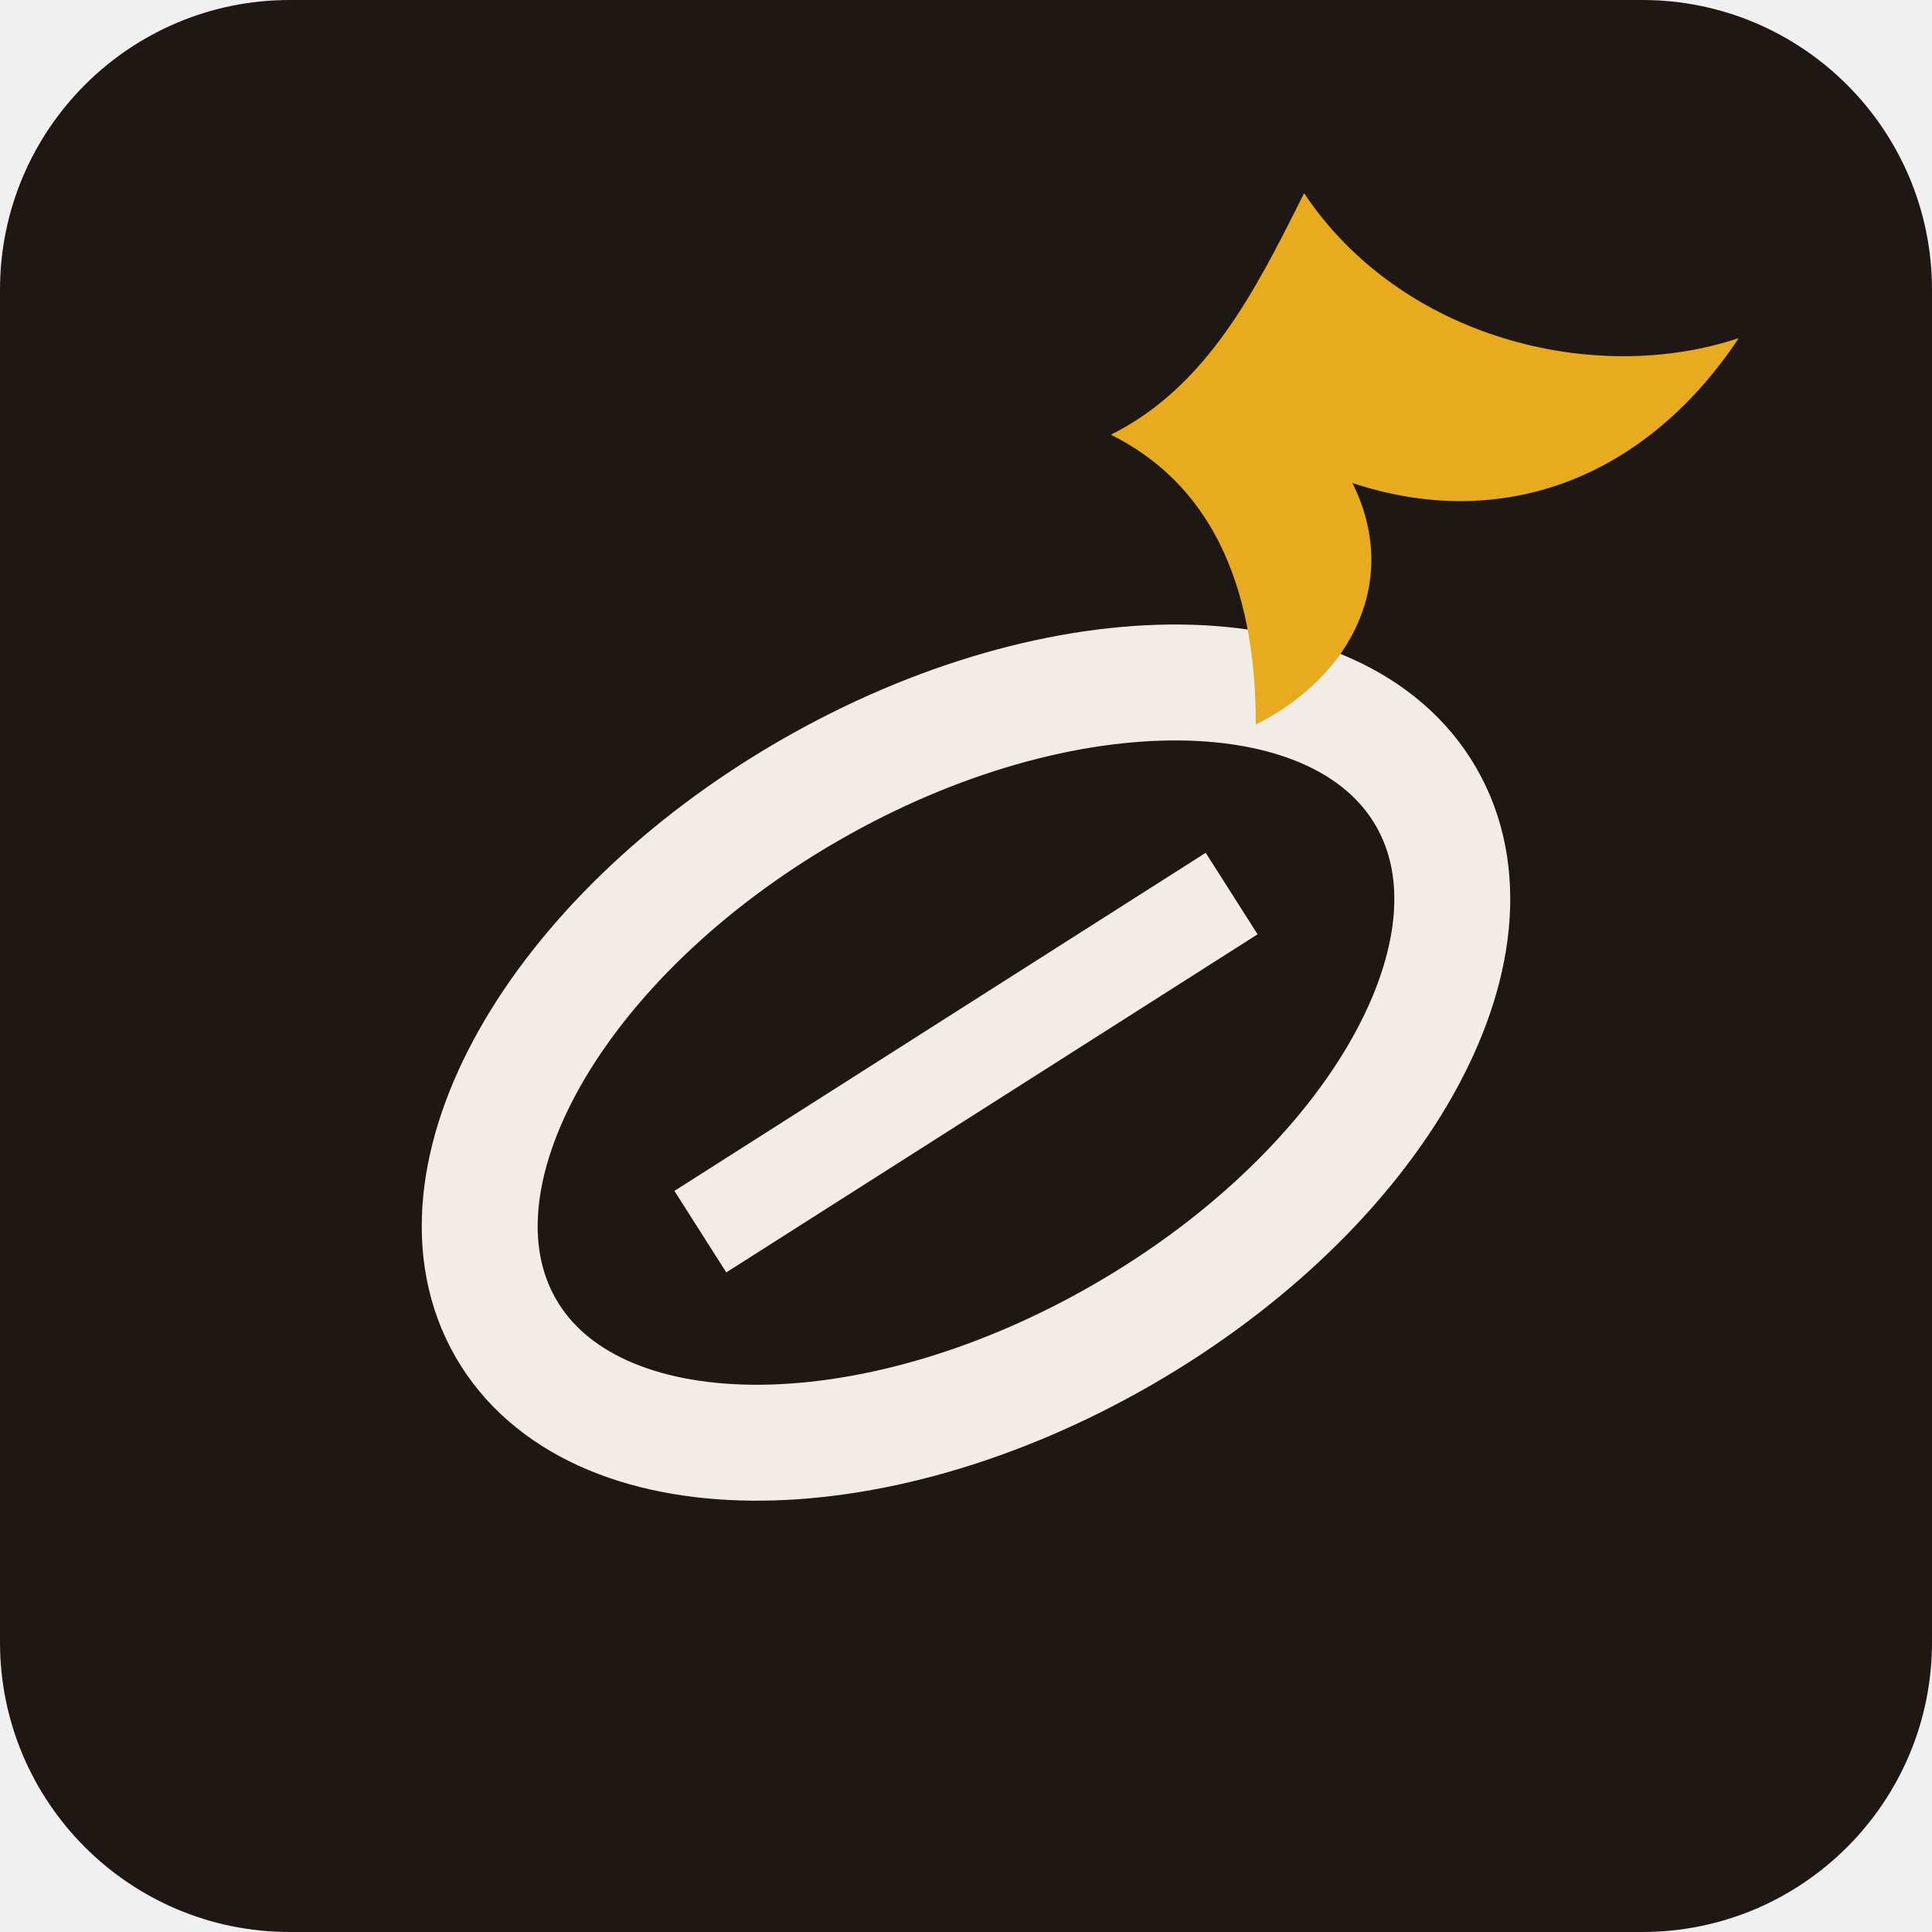
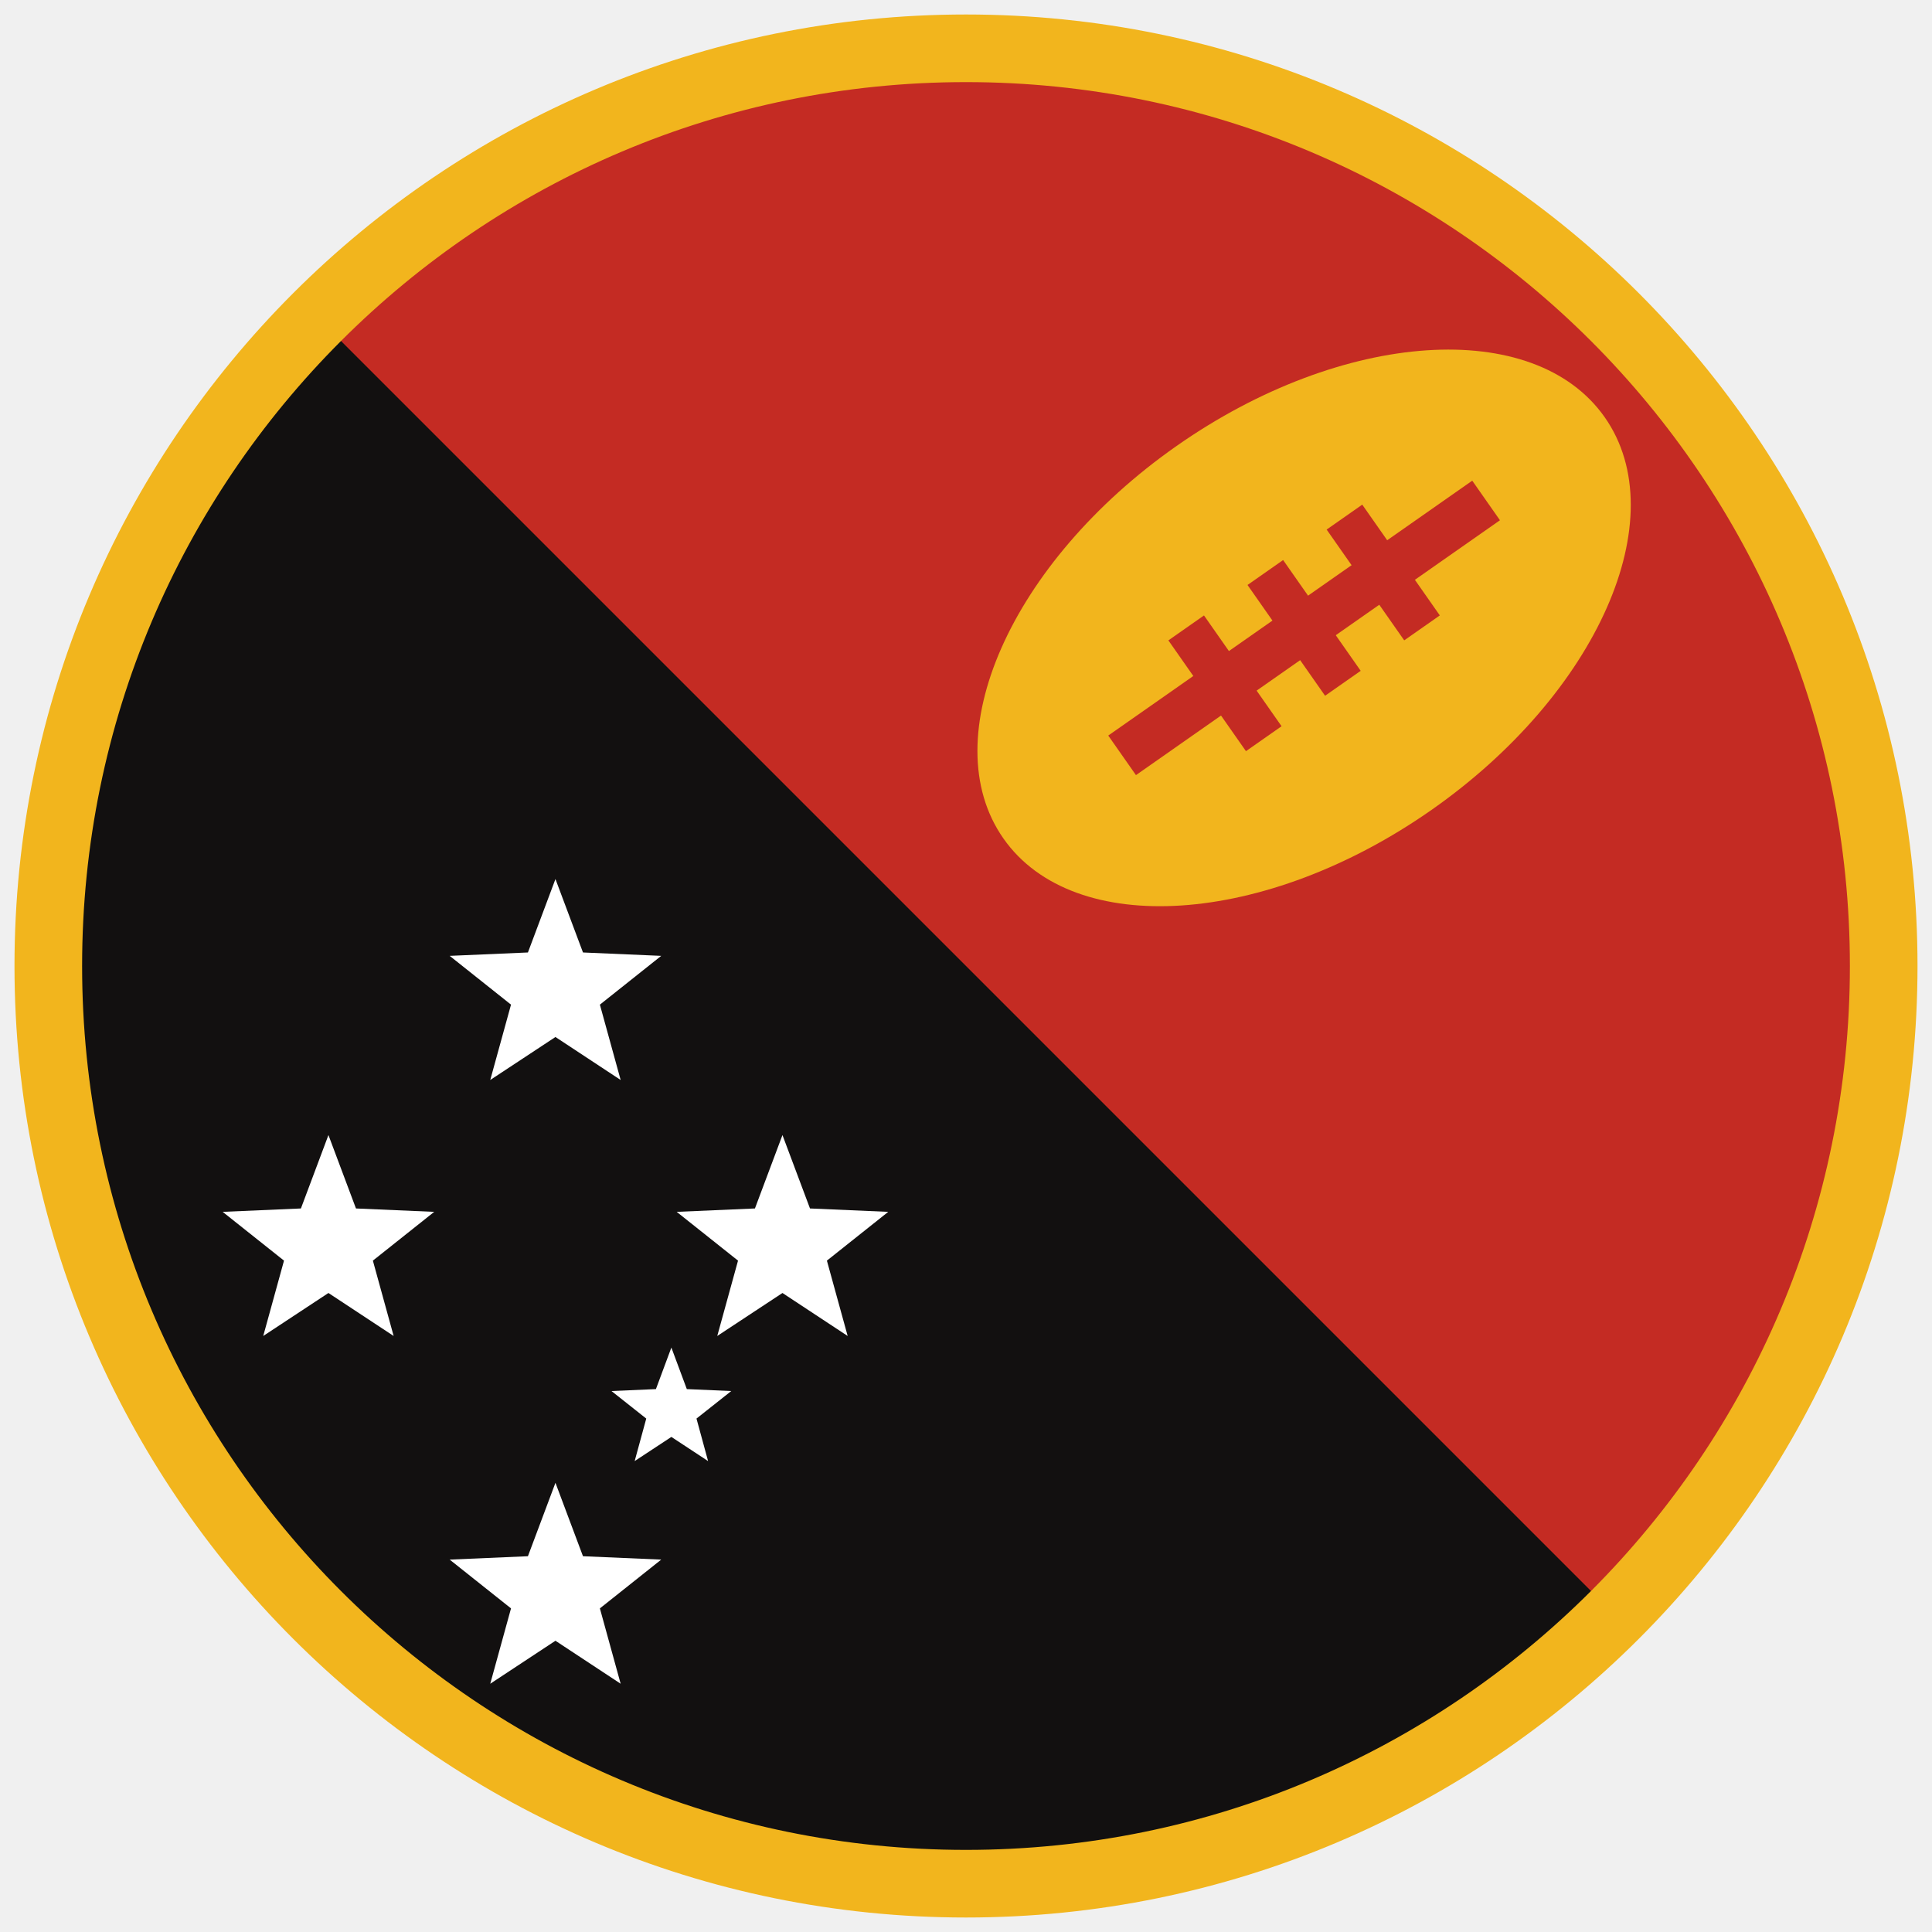
<svg xmlns="http://www.w3.org/2000/svg" viewBox="0 0 40 40">
-   <rect width="40" height="40" rx="6" fill="#1F1714" />
-   <ellipse cx="20" cy="22" rx="11" ry="6.5" transform="rotate(-30 20 22)" fill="none" stroke="#F1EDE6" stroke-width="2.4" />
-   <path d="M14.5 25.5 25.5 18.5" stroke="#F1EDE6" stroke-width="2" />
-   <path d="M27 4c2 3 6 4 9 3-2 3-5 4-8 3 1 2 0 4-2 5 0-3-1-5-3-6 2-1 3-3 4-5z" fill="#E8AA1E" />
+   <defs>
+     <clipPath id="c">
+       <circle cx="20" cy="20" r="19" />
+     </clipPath>
+   </defs>
+   <g clip-path="url(#c)">
+     <rect width="40" height="40" fill="#C42B23" />
+     <path d="M0 0 L40 40 L0 40 Z" fill="#121010" />
+     <polygon points="11.50,18.20 12.07,19.72 13.69,19.79 12.42,20.80 12.85,22.36 11.50,21.47 10.15,22.36 10.58,20.80 9.31,19.79 10.93,19.72" fill="#fff" />
+     <polygon points="6.80,23.50 7.37,25.02 8.99,25.09 7.72,26.10 8.15,27.66 6.80,26.77 5.45,27.66 5.88,26.10 4.61,25.09 6.23,25.02" fill="#fff" />
+     <polygon points="16.20,23.50 16.77,25.02 18.39,25.09 17.12,26.10 17.55,27.66 16.20,26.77 14.85,27.66 15.28,26.10 14.01,25.09 15.63,25.02" fill="#fff" />
+     <polygon points="13.90,27.90 14.22,28.76 15.14,28.80 14.42,29.37 14.66,30.25 13.90,29.75 13.14,30.25 13.38,29.37 12.66,28.80 13.58,28.76" fill="#fff" />
+     <polygon points="11.50,30.70 12.07,32.22 13.69,32.29 12.42,33.30 12.85,34.86 11.50,33.97 10.15,34.86 10.58,33.30 9.31,32.29 10.93,32.22" fill="#fff" />
+     <g transform="rotate(-35 27 13)">
+       <ellipse cx="27" cy="13" rx="7.6" ry="4.6" fill="#F2B51D" />
+       <path d="M22.4 13 H31.6" stroke="#C42B23" stroke-width="1" />
+       <path d="M25 11.6v2.8M27 11.6v2.8M29 11.6v2.8" stroke="#C42B23" stroke-width=".9" />
+     </g>
+   </g>
+   <circle cx="20" cy="20" r="19" fill="none" stroke="#F2B51D" stroke-width="1.4" />
</svg>
